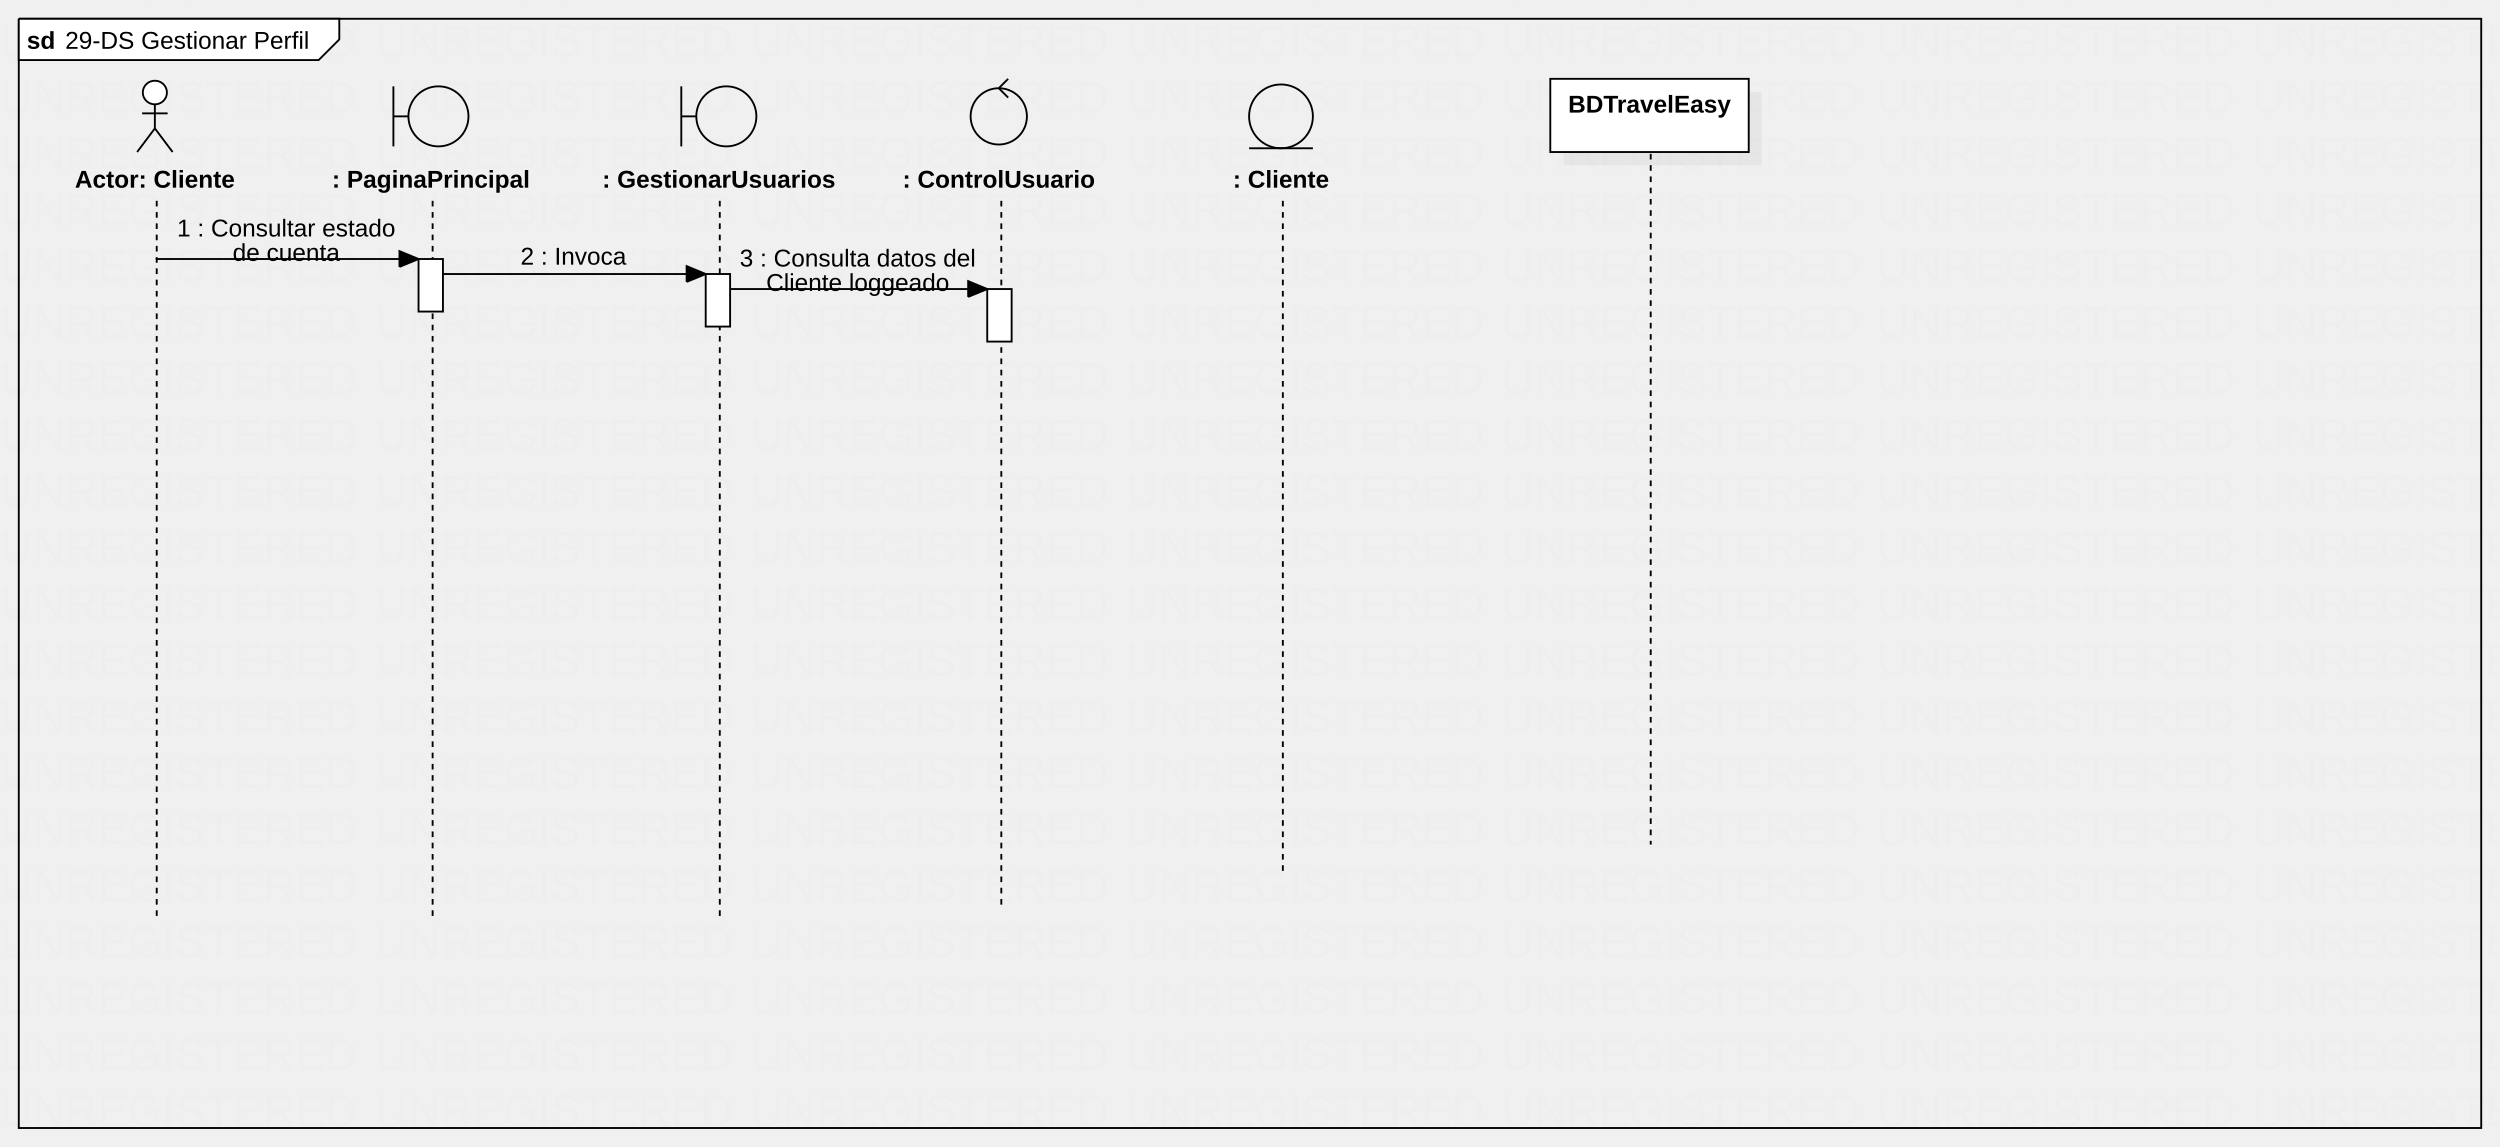
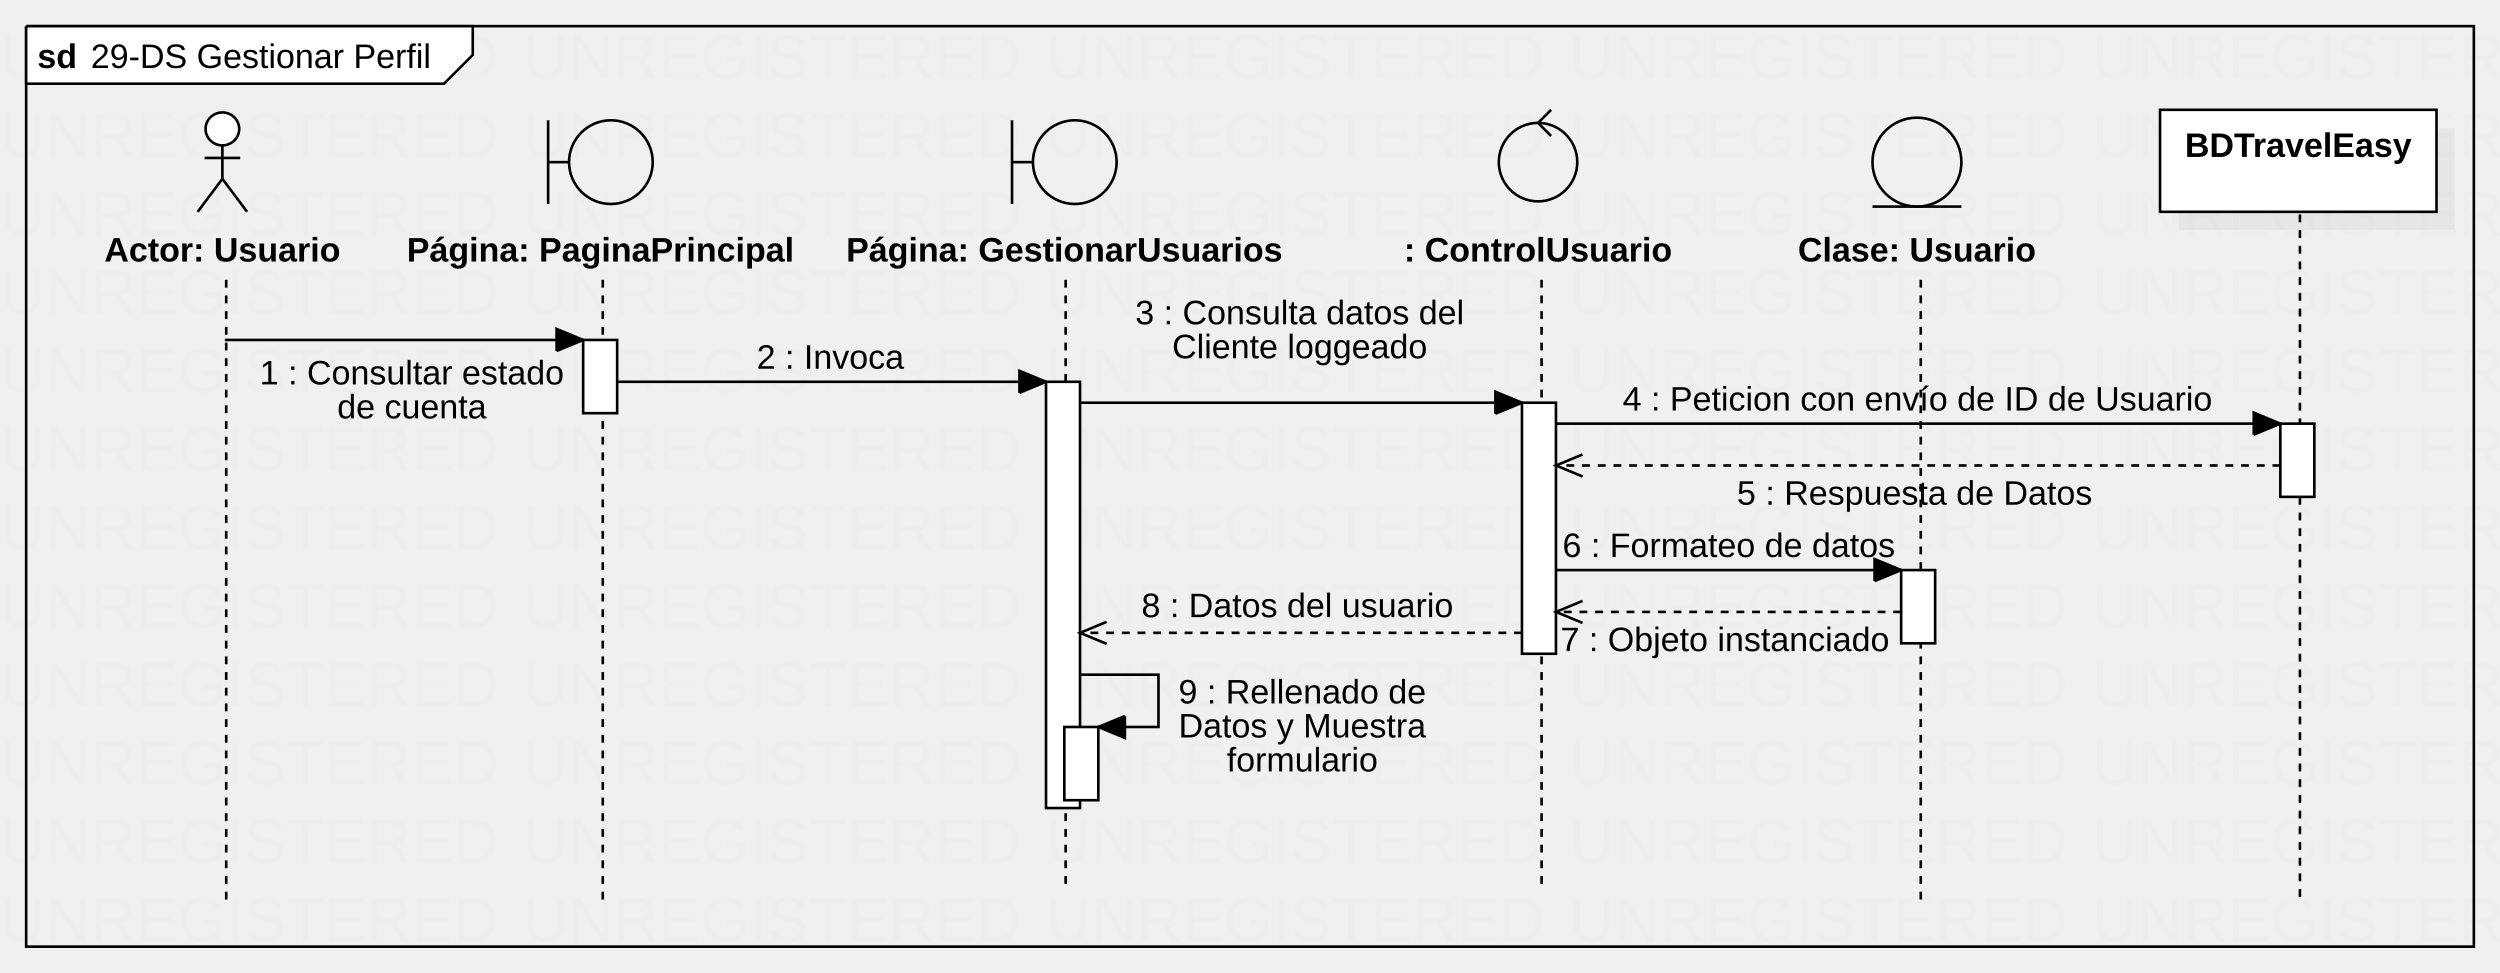
- <svg xmlns="http://www.w3.org/2000/svg" version="1.1" width="1332" height="611">
+ <svg xmlns="http://www.w3.org/2000/svg" version="1.1" width="956" height="372">
  <defs />
  <g>
    <text fill="#eeeeee" stroke="none" font-family="Arial" font-size="24px" font-style="normal" font-weight="normal" text-decoration="none" x="0" y="0">UNREGISTERED</text>
    <text fill="#eeeeee" stroke="none" font-family="Arial" font-size="24px" font-style="normal" font-weight="normal" text-decoration="none" x="0" y="30">UNREGISTERED</text>
    <text fill="#eeeeee" stroke="none" font-family="Arial" font-size="24px" font-style="normal" font-weight="normal" text-decoration="none" x="0" y="60">UNREGISTERED</text>
    <text fill="#eeeeee" stroke="none" font-family="Arial" font-size="24px" font-style="normal" font-weight="normal" text-decoration="none" x="0" y="90">UNREGISTERED</text>
    <text fill="#eeeeee" stroke="none" font-family="Arial" font-size="24px" font-style="normal" font-weight="normal" text-decoration="none" x="0" y="120">UNREGISTERED</text>
    <text fill="#eeeeee" stroke="none" font-family="Arial" font-size="24px" font-style="normal" font-weight="normal" text-decoration="none" x="0" y="150">UNREGISTERED</text>
    <text fill="#eeeeee" stroke="none" font-family="Arial" font-size="24px" font-style="normal" font-weight="normal" text-decoration="none" x="0" y="180">UNREGISTERED</text>
    <text fill="#eeeeee" stroke="none" font-family="Arial" font-size="24px" font-style="normal" font-weight="normal" text-decoration="none" x="0" y="210">UNREGISTERED</text>
    <text fill="#eeeeee" stroke="none" font-family="Arial" font-size="24px" font-style="normal" font-weight="normal" text-decoration="none" x="0" y="240">UNREGISTERED</text>
    <text fill="#eeeeee" stroke="none" font-family="Arial" font-size="24px" font-style="normal" font-weight="normal" text-decoration="none" x="0" y="270">UNREGISTERED</text>
    <text fill="#eeeeee" stroke="none" font-family="Arial" font-size="24px" font-style="normal" font-weight="normal" text-decoration="none" x="0" y="300">UNREGISTERED</text>
    <text fill="#eeeeee" stroke="none" font-family="Arial" font-size="24px" font-style="normal" font-weight="normal" text-decoration="none" x="0" y="330">UNREGISTERED</text>
    <text fill="#eeeeee" stroke="none" font-family="Arial" font-size="24px" font-style="normal" font-weight="normal" text-decoration="none" x="0" y="360">UNREGISTERED</text>
-     <text fill="#eeeeee" stroke="none" font-family="Arial" font-size="24px" font-style="normal" font-weight="normal" text-decoration="none" x="0" y="390">UNREGISTERED</text>
-     <text fill="#eeeeee" stroke="none" font-family="Arial" font-size="24px" font-style="normal" font-weight="normal" text-decoration="none" x="0" y="420">UNREGISTERED</text>
-     <text fill="#eeeeee" stroke="none" font-family="Arial" font-size="24px" font-style="normal" font-weight="normal" text-decoration="none" x="0" y="450">UNREGISTERED</text>
-     <text fill="#eeeeee" stroke="none" font-family="Arial" font-size="24px" font-style="normal" font-weight="normal" text-decoration="none" x="0" y="480">UNREGISTERED</text>
-     <text fill="#eeeeee" stroke="none" font-family="Arial" font-size="24px" font-style="normal" font-weight="normal" text-decoration="none" x="0" y="510">UNREGISTERED</text>
-     <text fill="#eeeeee" stroke="none" font-family="Arial" font-size="24px" font-style="normal" font-weight="normal" text-decoration="none" x="0" y="540">UNREGISTERED</text>
-     <text fill="#eeeeee" stroke="none" font-family="Arial" font-size="24px" font-style="normal" font-weight="normal" text-decoration="none" x="0" y="570">UNREGISTERED</text>
-     <text fill="#eeeeee" stroke="none" font-family="Arial" font-size="24px" font-style="normal" font-weight="normal" text-decoration="none" x="0" y="600">UNREGISTERED</text>
    <text fill="#eeeeee" stroke="none" font-family="Arial" font-size="24px" font-style="normal" font-weight="normal" text-decoration="none" x="200" y="0">UNREGISTERED</text>
    <text fill="#eeeeee" stroke="none" font-family="Arial" font-size="24px" font-style="normal" font-weight="normal" text-decoration="none" x="200" y="30">UNREGISTERED</text>
    <text fill="#eeeeee" stroke="none" font-family="Arial" font-size="24px" font-style="normal" font-weight="normal" text-decoration="none" x="200" y="60">UNREGISTERED</text>
    <text fill="#eeeeee" stroke="none" font-family="Arial" font-size="24px" font-style="normal" font-weight="normal" text-decoration="none" x="200" y="90">UNREGISTERED</text>
    <text fill="#eeeeee" stroke="none" font-family="Arial" font-size="24px" font-style="normal" font-weight="normal" text-decoration="none" x="200" y="120">UNREGISTERED</text>
    <text fill="#eeeeee" stroke="none" font-family="Arial" font-size="24px" font-style="normal" font-weight="normal" text-decoration="none" x="200" y="150">UNREGISTERED</text>
    <text fill="#eeeeee" stroke="none" font-family="Arial" font-size="24px" font-style="normal" font-weight="normal" text-decoration="none" x="200" y="180">UNREGISTERED</text>
    <text fill="#eeeeee" stroke="none" font-family="Arial" font-size="24px" font-style="normal" font-weight="normal" text-decoration="none" x="200" y="210">UNREGISTERED</text>
    <text fill="#eeeeee" stroke="none" font-family="Arial" font-size="24px" font-style="normal" font-weight="normal" text-decoration="none" x="200" y="240">UNREGISTERED</text>
    <text fill="#eeeeee" stroke="none" font-family="Arial" font-size="24px" font-style="normal" font-weight="normal" text-decoration="none" x="200" y="270">UNREGISTERED</text>
    <text fill="#eeeeee" stroke="none" font-family="Arial" font-size="24px" font-style="normal" font-weight="normal" text-decoration="none" x="200" y="300">UNREGISTERED</text>
    <text fill="#eeeeee" stroke="none" font-family="Arial" font-size="24px" font-style="normal" font-weight="normal" text-decoration="none" x="200" y="330">UNREGISTERED</text>
    <text fill="#eeeeee" stroke="none" font-family="Arial" font-size="24px" font-style="normal" font-weight="normal" text-decoration="none" x="200" y="360">UNREGISTERED</text>
-     <text fill="#eeeeee" stroke="none" font-family="Arial" font-size="24px" font-style="normal" font-weight="normal" text-decoration="none" x="200" y="390">UNREGISTERED</text>
-     <text fill="#eeeeee" stroke="none" font-family="Arial" font-size="24px" font-style="normal" font-weight="normal" text-decoration="none" x="200" y="420">UNREGISTERED</text>
-     <text fill="#eeeeee" stroke="none" font-family="Arial" font-size="24px" font-style="normal" font-weight="normal" text-decoration="none" x="200" y="450">UNREGISTERED</text>
-     <text fill="#eeeeee" stroke="none" font-family="Arial" font-size="24px" font-style="normal" font-weight="normal" text-decoration="none" x="200" y="480">UNREGISTERED</text>
-     <text fill="#eeeeee" stroke="none" font-family="Arial" font-size="24px" font-style="normal" font-weight="normal" text-decoration="none" x="200" y="510">UNREGISTERED</text>
-     <text fill="#eeeeee" stroke="none" font-family="Arial" font-size="24px" font-style="normal" font-weight="normal" text-decoration="none" x="200" y="540">UNREGISTERED</text>
-     <text fill="#eeeeee" stroke="none" font-family="Arial" font-size="24px" font-style="normal" font-weight="normal" text-decoration="none" x="200" y="570">UNREGISTERED</text>
-     <text fill="#eeeeee" stroke="none" font-family="Arial" font-size="24px" font-style="normal" font-weight="normal" text-decoration="none" x="200" y="600">UNREGISTERED</text>
    <text fill="#eeeeee" stroke="none" font-family="Arial" font-size="24px" font-style="normal" font-weight="normal" text-decoration="none" x="400" y="0">UNREGISTERED</text>
    <text fill="#eeeeee" stroke="none" font-family="Arial" font-size="24px" font-style="normal" font-weight="normal" text-decoration="none" x="400" y="30">UNREGISTERED</text>
    <text fill="#eeeeee" stroke="none" font-family="Arial" font-size="24px" font-style="normal" font-weight="normal" text-decoration="none" x="400" y="60">UNREGISTERED</text>
    <text fill="#eeeeee" stroke="none" font-family="Arial" font-size="24px" font-style="normal" font-weight="normal" text-decoration="none" x="400" y="90">UNREGISTERED</text>
    <text fill="#eeeeee" stroke="none" font-family="Arial" font-size="24px" font-style="normal" font-weight="normal" text-decoration="none" x="400" y="120">UNREGISTERED</text>
    <text fill="#eeeeee" stroke="none" font-family="Arial" font-size="24px" font-style="normal" font-weight="normal" text-decoration="none" x="400" y="150">UNREGISTERED</text>
    <text fill="#eeeeee" stroke="none" font-family="Arial" font-size="24px" font-style="normal" font-weight="normal" text-decoration="none" x="400" y="180">UNREGISTERED</text>
    <text fill="#eeeeee" stroke="none" font-family="Arial" font-size="24px" font-style="normal" font-weight="normal" text-decoration="none" x="400" y="210">UNREGISTERED</text>
    <text fill="#eeeeee" stroke="none" font-family="Arial" font-size="24px" font-style="normal" font-weight="normal" text-decoration="none" x="400" y="240">UNREGISTERED</text>
    <text fill="#eeeeee" stroke="none" font-family="Arial" font-size="24px" font-style="normal" font-weight="normal" text-decoration="none" x="400" y="270">UNREGISTERED</text>
    <text fill="#eeeeee" stroke="none" font-family="Arial" font-size="24px" font-style="normal" font-weight="normal" text-decoration="none" x="400" y="300">UNREGISTERED</text>
    <text fill="#eeeeee" stroke="none" font-family="Arial" font-size="24px" font-style="normal" font-weight="normal" text-decoration="none" x="400" y="330">UNREGISTERED</text>
    <text fill="#eeeeee" stroke="none" font-family="Arial" font-size="24px" font-style="normal" font-weight="normal" text-decoration="none" x="400" y="360">UNREGISTERED</text>
-     <text fill="#eeeeee" stroke="none" font-family="Arial" font-size="24px" font-style="normal" font-weight="normal" text-decoration="none" x="400" y="390">UNREGISTERED</text>
-     <text fill="#eeeeee" stroke="none" font-family="Arial" font-size="24px" font-style="normal" font-weight="normal" text-decoration="none" x="400" y="420">UNREGISTERED</text>
-     <text fill="#eeeeee" stroke="none" font-family="Arial" font-size="24px" font-style="normal" font-weight="normal" text-decoration="none" x="400" y="450">UNREGISTERED</text>
-     <text fill="#eeeeee" stroke="none" font-family="Arial" font-size="24px" font-style="normal" font-weight="normal" text-decoration="none" x="400" y="480">UNREGISTERED</text>
-     <text fill="#eeeeee" stroke="none" font-family="Arial" font-size="24px" font-style="normal" font-weight="normal" text-decoration="none" x="400" y="510">UNREGISTERED</text>
-     <text fill="#eeeeee" stroke="none" font-family="Arial" font-size="24px" font-style="normal" font-weight="normal" text-decoration="none" x="400" y="540">UNREGISTERED</text>
-     <text fill="#eeeeee" stroke="none" font-family="Arial" font-size="24px" font-style="normal" font-weight="normal" text-decoration="none" x="400" y="570">UNREGISTERED</text>
-     <text fill="#eeeeee" stroke="none" font-family="Arial" font-size="24px" font-style="normal" font-weight="normal" text-decoration="none" x="400" y="600">UNREGISTERED</text>
    <text fill="#eeeeee" stroke="none" font-family="Arial" font-size="24px" font-style="normal" font-weight="normal" text-decoration="none" x="600" y="0">UNREGISTERED</text>
    <text fill="#eeeeee" stroke="none" font-family="Arial" font-size="24px" font-style="normal" font-weight="normal" text-decoration="none" x="600" y="30">UNREGISTERED</text>
    <text fill="#eeeeee" stroke="none" font-family="Arial" font-size="24px" font-style="normal" font-weight="normal" text-decoration="none" x="600" y="60">UNREGISTERED</text>
    <text fill="#eeeeee" stroke="none" font-family="Arial" font-size="24px" font-style="normal" font-weight="normal" text-decoration="none" x="600" y="90">UNREGISTERED</text>
    <text fill="#eeeeee" stroke="none" font-family="Arial" font-size="24px" font-style="normal" font-weight="normal" text-decoration="none" x="600" y="120">UNREGISTERED</text>
    <text fill="#eeeeee" stroke="none" font-family="Arial" font-size="24px" font-style="normal" font-weight="normal" text-decoration="none" x="600" y="150">UNREGISTERED</text>
    <text fill="#eeeeee" stroke="none" font-family="Arial" font-size="24px" font-style="normal" font-weight="normal" text-decoration="none" x="600" y="180">UNREGISTERED</text>
    <text fill="#eeeeee" stroke="none" font-family="Arial" font-size="24px" font-style="normal" font-weight="normal" text-decoration="none" x="600" y="210">UNREGISTERED</text>
    <text fill="#eeeeee" stroke="none" font-family="Arial" font-size="24px" font-style="normal" font-weight="normal" text-decoration="none" x="600" y="240">UNREGISTERED</text>
    <text fill="#eeeeee" stroke="none" font-family="Arial" font-size="24px" font-style="normal" font-weight="normal" text-decoration="none" x="600" y="270">UNREGISTERED</text>
    <text fill="#eeeeee" stroke="none" font-family="Arial" font-size="24px" font-style="normal" font-weight="normal" text-decoration="none" x="600" y="300">UNREGISTERED</text>
    <text fill="#eeeeee" stroke="none" font-family="Arial" font-size="24px" font-style="normal" font-weight="normal" text-decoration="none" x="600" y="330">UNREGISTERED</text>
    <text fill="#eeeeee" stroke="none" font-family="Arial" font-size="24px" font-style="normal" font-weight="normal" text-decoration="none" x="600" y="360">UNREGISTERED</text>
-     <text fill="#eeeeee" stroke="none" font-family="Arial" font-size="24px" font-style="normal" font-weight="normal" text-decoration="none" x="600" y="390">UNREGISTERED</text>
-     <text fill="#eeeeee" stroke="none" font-family="Arial" font-size="24px" font-style="normal" font-weight="normal" text-decoration="none" x="600" y="420">UNREGISTERED</text>
-     <text fill="#eeeeee" stroke="none" font-family="Arial" font-size="24px" font-style="normal" font-weight="normal" text-decoration="none" x="600" y="450">UNREGISTERED</text>
-     <text fill="#eeeeee" stroke="none" font-family="Arial" font-size="24px" font-style="normal" font-weight="normal" text-decoration="none" x="600" y="480">UNREGISTERED</text>
-     <text fill="#eeeeee" stroke="none" font-family="Arial" font-size="24px" font-style="normal" font-weight="normal" text-decoration="none" x="600" y="510">UNREGISTERED</text>
-     <text fill="#eeeeee" stroke="none" font-family="Arial" font-size="24px" font-style="normal" font-weight="normal" text-decoration="none" x="600" y="540">UNREGISTERED</text>
-     <text fill="#eeeeee" stroke="none" font-family="Arial" font-size="24px" font-style="normal" font-weight="normal" text-decoration="none" x="600" y="570">UNREGISTERED</text>
-     <text fill="#eeeeee" stroke="none" font-family="Arial" font-size="24px" font-style="normal" font-weight="normal" text-decoration="none" x="600" y="600">UNREGISTERED</text>
    <text fill="#eeeeee" stroke="none" font-family="Arial" font-size="24px" font-style="normal" font-weight="normal" text-decoration="none" x="800" y="0">UNREGISTERED</text>
    <text fill="#eeeeee" stroke="none" font-family="Arial" font-size="24px" font-style="normal" font-weight="normal" text-decoration="none" x="800" y="30">UNREGISTERED</text>
    <text fill="#eeeeee" stroke="none" font-family="Arial" font-size="24px" font-style="normal" font-weight="normal" text-decoration="none" x="800" y="60">UNREGISTERED</text>
    <text fill="#eeeeee" stroke="none" font-family="Arial" font-size="24px" font-style="normal" font-weight="normal" text-decoration="none" x="800" y="90">UNREGISTERED</text>
    <text fill="#eeeeee" stroke="none" font-family="Arial" font-size="24px" font-style="normal" font-weight="normal" text-decoration="none" x="800" y="120">UNREGISTERED</text>
    <text fill="#eeeeee" stroke="none" font-family="Arial" font-size="24px" font-style="normal" font-weight="normal" text-decoration="none" x="800" y="150">UNREGISTERED</text>
    <text fill="#eeeeee" stroke="none" font-family="Arial" font-size="24px" font-style="normal" font-weight="normal" text-decoration="none" x="800" y="180">UNREGISTERED</text>
    <text fill="#eeeeee" stroke="none" font-family="Arial" font-size="24px" font-style="normal" font-weight="normal" text-decoration="none" x="800" y="210">UNREGISTERED</text>
    <text fill="#eeeeee" stroke="none" font-family="Arial" font-size="24px" font-style="normal" font-weight="normal" text-decoration="none" x="800" y="240">UNREGISTERED</text>
    <text fill="#eeeeee" stroke="none" font-family="Arial" font-size="24px" font-style="normal" font-weight="normal" text-decoration="none" x="800" y="270">UNREGISTERED</text>
    <text fill="#eeeeee" stroke="none" font-family="Arial" font-size="24px" font-style="normal" font-weight="normal" text-decoration="none" x="800" y="300">UNREGISTERED</text>
    <text fill="#eeeeee" stroke="none" font-family="Arial" font-size="24px" font-style="normal" font-weight="normal" text-decoration="none" x="800" y="330">UNREGISTERED</text>
    <text fill="#eeeeee" stroke="none" font-family="Arial" font-size="24px" font-style="normal" font-weight="normal" text-decoration="none" x="800" y="360">UNREGISTERED</text>
-     <text fill="#eeeeee" stroke="none" font-family="Arial" font-size="24px" font-style="normal" font-weight="normal" text-decoration="none" x="800" y="390">UNREGISTERED</text>
-     <text fill="#eeeeee" stroke="none" font-family="Arial" font-size="24px" font-style="normal" font-weight="normal" text-decoration="none" x="800" y="420">UNREGISTERED</text>
-     <text fill="#eeeeee" stroke="none" font-family="Arial" font-size="24px" font-style="normal" font-weight="normal" text-decoration="none" x="800" y="450">UNREGISTERED</text>
-     <text fill="#eeeeee" stroke="none" font-family="Arial" font-size="24px" font-style="normal" font-weight="normal" text-decoration="none" x="800" y="480">UNREGISTERED</text>
-     <text fill="#eeeeee" stroke="none" font-family="Arial" font-size="24px" font-style="normal" font-weight="normal" text-decoration="none" x="800" y="510">UNREGISTERED</text>
-     <text fill="#eeeeee" stroke="none" font-family="Arial" font-size="24px" font-style="normal" font-weight="normal" text-decoration="none" x="800" y="540">UNREGISTERED</text>
-     <text fill="#eeeeee" stroke="none" font-family="Arial" font-size="24px" font-style="normal" font-weight="normal" text-decoration="none" x="800" y="570">UNREGISTERED</text>
-     <text fill="#eeeeee" stroke="none" font-family="Arial" font-size="24px" font-style="normal" font-weight="normal" text-decoration="none" x="800" y="600">UNREGISTERED</text>
-     <text fill="#eeeeee" stroke="none" font-family="Arial" font-size="24px" font-style="normal" font-weight="normal" text-decoration="none" x="1000" y="0">UNREGISTERED</text>
-     <text fill="#eeeeee" stroke="none" font-family="Arial" font-size="24px" font-style="normal" font-weight="normal" text-decoration="none" x="1000" y="30">UNREGISTERED</text>
-     <text fill="#eeeeee" stroke="none" font-family="Arial" font-size="24px" font-style="normal" font-weight="normal" text-decoration="none" x="1000" y="60">UNREGISTERED</text>
-     <text fill="#eeeeee" stroke="none" font-family="Arial" font-size="24px" font-style="normal" font-weight="normal" text-decoration="none" x="1000" y="90">UNREGISTERED</text>
-     <text fill="#eeeeee" stroke="none" font-family="Arial" font-size="24px" font-style="normal" font-weight="normal" text-decoration="none" x="1000" y="120">UNREGISTERED</text>
-     <text fill="#eeeeee" stroke="none" font-family="Arial" font-size="24px" font-style="normal" font-weight="normal" text-decoration="none" x="1000" y="150">UNREGISTERED</text>
-     <text fill="#eeeeee" stroke="none" font-family="Arial" font-size="24px" font-style="normal" font-weight="normal" text-decoration="none" x="1000" y="180">UNREGISTERED</text>
-     <text fill="#eeeeee" stroke="none" font-family="Arial" font-size="24px" font-style="normal" font-weight="normal" text-decoration="none" x="1000" y="210">UNREGISTERED</text>
-     <text fill="#eeeeee" stroke="none" font-family="Arial" font-size="24px" font-style="normal" font-weight="normal" text-decoration="none" x="1000" y="240">UNREGISTERED</text>
-     <text fill="#eeeeee" stroke="none" font-family="Arial" font-size="24px" font-style="normal" font-weight="normal" text-decoration="none" x="1000" y="270">UNREGISTERED</text>
-     <text fill="#eeeeee" stroke="none" font-family="Arial" font-size="24px" font-style="normal" font-weight="normal" text-decoration="none" x="1000" y="300">UNREGISTERED</text>
-     <text fill="#eeeeee" stroke="none" font-family="Arial" font-size="24px" font-style="normal" font-weight="normal" text-decoration="none" x="1000" y="330">UNREGISTERED</text>
-     <text fill="#eeeeee" stroke="none" font-family="Arial" font-size="24px" font-style="normal" font-weight="normal" text-decoration="none" x="1000" y="360">UNREGISTERED</text>
-     <text fill="#eeeeee" stroke="none" font-family="Arial" font-size="24px" font-style="normal" font-weight="normal" text-decoration="none" x="1000" y="390">UNREGISTERED</text>
-     <text fill="#eeeeee" stroke="none" font-family="Arial" font-size="24px" font-style="normal" font-weight="normal" text-decoration="none" x="1000" y="420">UNREGISTERED</text>
-     <text fill="#eeeeee" stroke="none" font-family="Arial" font-size="24px" font-style="normal" font-weight="normal" text-decoration="none" x="1000" y="450">UNREGISTERED</text>
-     <text fill="#eeeeee" stroke="none" font-family="Arial" font-size="24px" font-style="normal" font-weight="normal" text-decoration="none" x="1000" y="480">UNREGISTERED</text>
-     <text fill="#eeeeee" stroke="none" font-family="Arial" font-size="24px" font-style="normal" font-weight="normal" text-decoration="none" x="1000" y="510">UNREGISTERED</text>
-     <text fill="#eeeeee" stroke="none" font-family="Arial" font-size="24px" font-style="normal" font-weight="normal" text-decoration="none" x="1000" y="540">UNREGISTERED</text>
-     <text fill="#eeeeee" stroke="none" font-family="Arial" font-size="24px" font-style="normal" font-weight="normal" text-decoration="none" x="1000" y="570">UNREGISTERED</text>
-     <text fill="#eeeeee" stroke="none" font-family="Arial" font-size="24px" font-style="normal" font-weight="normal" text-decoration="none" x="1000" y="600">UNREGISTERED</text>
-     <text fill="#eeeeee" stroke="none" font-family="Arial" font-size="24px" font-style="normal" font-weight="normal" text-decoration="none" x="1200" y="0">UNREGISTERED</text>
-     <text fill="#eeeeee" stroke="none" font-family="Arial" font-size="24px" font-style="normal" font-weight="normal" text-decoration="none" x="1200" y="30">UNREGISTERED</text>
-     <text fill="#eeeeee" stroke="none" font-family="Arial" font-size="24px" font-style="normal" font-weight="normal" text-decoration="none" x="1200" y="60">UNREGISTERED</text>
-     <text fill="#eeeeee" stroke="none" font-family="Arial" font-size="24px" font-style="normal" font-weight="normal" text-decoration="none" x="1200" y="90">UNREGISTERED</text>
-     <text fill="#eeeeee" stroke="none" font-family="Arial" font-size="24px" font-style="normal" font-weight="normal" text-decoration="none" x="1200" y="120">UNREGISTERED</text>
-     <text fill="#eeeeee" stroke="none" font-family="Arial" font-size="24px" font-style="normal" font-weight="normal" text-decoration="none" x="1200" y="150">UNREGISTERED</text>
-     <text fill="#eeeeee" stroke="none" font-family="Arial" font-size="24px" font-style="normal" font-weight="normal" text-decoration="none" x="1200" y="180">UNREGISTERED</text>
-     <text fill="#eeeeee" stroke="none" font-family="Arial" font-size="24px" font-style="normal" font-weight="normal" text-decoration="none" x="1200" y="210">UNREGISTERED</text>
-     <text fill="#eeeeee" stroke="none" font-family="Arial" font-size="24px" font-style="normal" font-weight="normal" text-decoration="none" x="1200" y="240">UNREGISTERED</text>
-     <text fill="#eeeeee" stroke="none" font-family="Arial" font-size="24px" font-style="normal" font-weight="normal" text-decoration="none" x="1200" y="270">UNREGISTERED</text>
-     <text fill="#eeeeee" stroke="none" font-family="Arial" font-size="24px" font-style="normal" font-weight="normal" text-decoration="none" x="1200" y="300">UNREGISTERED</text>
-     <text fill="#eeeeee" stroke="none" font-family="Arial" font-size="24px" font-style="normal" font-weight="normal" text-decoration="none" x="1200" y="330">UNREGISTERED</text>
-     <text fill="#eeeeee" stroke="none" font-family="Arial" font-size="24px" font-style="normal" font-weight="normal" text-decoration="none" x="1200" y="360">UNREGISTERED</text>
-     <text fill="#eeeeee" stroke="none" font-family="Arial" font-size="24px" font-style="normal" font-weight="normal" text-decoration="none" x="1200" y="390">UNREGISTERED</text>
-     <text fill="#eeeeee" stroke="none" font-family="Arial" font-size="24px" font-style="normal" font-weight="normal" text-decoration="none" x="1200" y="420">UNREGISTERED</text>
-     <text fill="#eeeeee" stroke="none" font-family="Arial" font-size="24px" font-style="normal" font-weight="normal" text-decoration="none" x="1200" y="450">UNREGISTERED</text>
-     <text fill="#eeeeee" stroke="none" font-family="Arial" font-size="24px" font-style="normal" font-weight="normal" text-decoration="none" x="1200" y="480">UNREGISTERED</text>
-     <text fill="#eeeeee" stroke="none" font-family="Arial" font-size="24px" font-style="normal" font-weight="normal" text-decoration="none" x="1200" y="510">UNREGISTERED</text>
-     <text fill="#eeeeee" stroke="none" font-family="Arial" font-size="24px" font-style="normal" font-weight="normal" text-decoration="none" x="1200" y="540">UNREGISTERED</text>
-     <text fill="#eeeeee" stroke="none" font-family="Arial" font-size="24px" font-style="normal" font-weight="normal" text-decoration="none" x="1200" y="570">UNREGISTERED</text>
-     <text fill="#eeeeee" stroke="none" font-family="Arial" font-size="24px" font-style="normal" font-weight="normal" text-decoration="none" x="1200" y="600">UNREGISTERED</text>
-     <g transform="translate(2,2) scale(1,1)">
-       <path fill="none" stroke="#000000" d="M 8 8 L 1320 8 L 1320 599 L 8 599 L 8 8" stroke-miterlimit="10" />
+     <g transform="translate(2,2) scale(1,1)">
+       <path fill="none" stroke="#000000" d="M 8 8 L 944 8 L 944 360 L 8 360 L 8 8" stroke-miterlimit="10" />
    </g>
    <g transform="translate(2,2) scale(1,1)">
      <path fill="#ffffff" stroke="none" d="M 8 8 L 8 30 L 167.781 30 L 178.781 19 L 178.781 8 L 8 8" />
    </g>
    <g transform="translate(2,2) scale(1,1)">
      <path fill="none" stroke="#000000" d="M 8 8 L 8 30 L 167.781 30 L 178.781 19 L 178.781 8 L 8 8 L 8 8" stroke-miterlimit="10" />
    </g>
    <g transform="translate(2,2) scale(1,1)">
      <g>
        <path fill="none" stroke="none" />
        <text fill="#000000" stroke="none" font-family="Arial" font-size="13px" font-style="normal" font-weight="normal" text-decoration="none" x="32.73" y="24">29-DS Gestionar Perfil</text>
      </g>
    </g>
    <g transform="translate(2,2) scale(1,1)">
      <g>
        <path fill="none" stroke="none" />
        <text fill="#000000" stroke="none" font-family="Arial" font-size="13px" font-style="normal" font-weight="bold" text-decoration="none" x="12.28" y="24">sd</text>
      </g>
    </g>
    <g transform="translate(2,2) scale(1,1)">
-       <path fill="#ffffff" stroke="none" d="M 74.08 47.3 C 74.08 43.821 76.959 41 80.51 41 C 84.06 41 86.939 43.821 86.939 47.3 C 86.939 50.779 84.06 53.6 80.51 53.6 C 76.959 53.6 74.08 50.779 74.08 47.3 Z" />
-     </g>
-     <g transform="translate(2,2) scale(1,1)">
-       <path fill="none" stroke="#000000" d="M 74.08 47.3 C 74.08 43.821 76.959 41 80.51 41 C 84.06 41 86.939 43.821 86.939 47.3 C 86.939 50.779 84.06 53.6 80.51 53.6 C 76.959 53.6 74.08 50.779 74.08 47.3 Z" stroke-miterlimit="10" />
-     </g>
-     <g transform="translate(2,2) scale(1,1)">
-       <path fill="none" stroke="#000000" d="M 80.51 53.6 L 80.51 66.4" stroke-miterlimit="10" />
-     </g>
-     <g transform="translate(2,2) scale(1,1)">
-       <path fill="none" stroke="#000000" d="M 73.702 58.4 L 87.317 58.4" stroke-miterlimit="10" />
-     </g>
-     <g transform="translate(2,2) scale(1,1)">
-       <path fill="none" stroke="#000000" d="M 80.51 66.4 L 71.055 79" stroke-miterlimit="10" />
-     </g>
-     <g transform="translate(2,2) scale(1,1)">
-       <path fill="none" stroke="#000000" d="M 80.51 66.4 L 89.964 79" stroke-miterlimit="10" />
-     </g>
-     <g transform="translate(2,2) scale(1,1)">
-       <g>
-         <path fill="none" stroke="none" />
-         <text fill="#000000" stroke="none" font-family="Arial" font-size="13px" font-style="normal" font-weight="bold" text-decoration="none" x="37.895" y="98">Actor: Cliente</text>
-       </g>
-     </g>
-     <g transform="translate(2,2) scale(1,1)">
-       <path fill="none" stroke="#000000" d="M 81.5 105 L 81.5 488" stroke-miterlimit="10" stroke-dasharray="3" />
-     </g>
-     <g transform="translate(2,2) scale(1,1)">
-       <path fill="none" stroke="#000000" d="M 515.145 60 C 515.145 51.716 521.86 45 530.145 45 C 538.429 45 545.145 51.716 545.145 60 C 545.145 68.284 538.429 75 530.145 75 C 521.86 75 515.145 68.284 515.145 60 Z" stroke-miterlimit="10" />
-     </g>
-     <g transform="translate(2,2) scale(1,1)">
-       <path fill="none" stroke="#000000" d="M 530.145 45 L 535.145 40" stroke-miterlimit="10" />
-     </g>
-     <g transform="translate(2,2) scale(1,1)">
-       <path fill="none" stroke="#000000" d="M 530.145 45 L 535.145 50" stroke-miterlimit="10" />
-     </g>
-     <g transform="translate(2,2) scale(1,1)">
-       <g>
-         <path fill="none" stroke="none" />
-         <text fill="#000000" stroke="none" font-family="Arial" font-size="13px" font-style="normal" font-weight="bold" text-decoration="none" x="478.868" y="98">: ControlUsuario</text>
-       </g>
-     </g>
-     <g transform="translate(2,2) scale(1,1)">
-       <path fill="none" stroke="#000000" d="M 531.5 105 L 531.5 480" stroke-miterlimit="10" stroke-dasharray="3" />
-     </g>
-     <g transform="translate(2,2) scale(1,1)">
      <path fill="none" stroke="#000000" d="M 215.604 60 C 215.604 51.163 222.768 44 231.604 44 C 240.441 44 247.604 51.163 247.604 60 C 247.604 68.837 240.441 76 231.604 76 C 222.768 76 215.604 68.837 215.604 60 Z" stroke-miterlimit="10" />
    </g>
    <g transform="translate(2,2) scale(1,1)">
      <path fill="none" stroke="#000000" d="M 207.604 44 L 207.604 76" stroke-miterlimit="10" />
    </g>
    <g transform="translate(2,2) scale(1,1)">
      <path fill="none" stroke="#000000" d="M 207.604 60 L 215.604 60" stroke-miterlimit="10" />
    </g>
    <g transform="translate(2,2) scale(1,1)">
      <g>
        <path fill="none" stroke="none" />
-         <text fill="#000000" stroke="none" font-family="Arial" font-size="13px" font-style="normal" font-weight="bold" text-decoration="none" x="174.868" y="98">: PaginaPrincipal</text>
-       </g>
-     </g>
-     <g transform="translate(2,2) scale(1,1)">
-       <path fill="none" stroke="#000000" d="M 228.5 105 L 228.5 488" stroke-miterlimit="10" stroke-dasharray="3" />
-     </g>
-     <g transform="translate(2,2) scale(1,1)">
-       <path fill="none" stroke="#000000" d="M 368.996 60 C 368.996 51.163 376.159 44 384.996 44 C 393.832 44 400.996 51.163 400.996 60 C 400.996 68.837 393.832 76 384.996 76 C 376.159 76 368.996 68.837 368.996 60 Z" stroke-miterlimit="10" />
-     </g>
-     <g transform="translate(2,2) scale(1,1)">
-       <path fill="none" stroke="#000000" d="M 360.996 44 L 360.996 76" stroke-miterlimit="10" />
-     </g>
-     <g transform="translate(2,2) scale(1,1)">
-       <path fill="none" stroke="#000000" d="M 360.996 60 L 368.996 60" stroke-miterlimit="10" />
-     </g>
-     <g transform="translate(2,2) scale(1,1)">
-       <g>
-         <path fill="none" stroke="none" />
-         <text fill="#000000" stroke="none" font-family="Arial" font-size="13px" font-style="normal" font-weight="bold" text-decoration="none" x="318.868" y="98">: GestionarUsuarios</text>
-       </g>
-     </g>
-     <g transform="translate(2,2) scale(1,1)">
-       <path fill="none" stroke="#000000" d="M 381.5 105 L 381.5 488" stroke-miterlimit="10" stroke-dasharray="3" />
-     </g>
-     <g transform="translate(2,2) scale(1,1)">
-       <path fill="none" stroke="#000000" d="M 663.51 60 C 663.51 50.611 671.121 43 680.51 43 C 689.898 43 697.51 50.611 697.51 60 C 697.51 69.389 689.898 77 680.51 77 C 671.121 77 663.51 69.389 663.51 60 Z" stroke-miterlimit="10" />
-     </g>
-     <g transform="translate(2,2) scale(1,1)">
-       <path fill="none" stroke="#000000" d="M 663.51 77 L 697.51 77" stroke-miterlimit="10" />
-     </g>
-     <g transform="translate(2,2) scale(1,1)">
-       <g>
-         <path fill="none" stroke="none" />
-         <text fill="#000000" stroke="none" font-family="Arial" font-size="13px" font-style="normal" font-weight="bold" text-decoration="none" x="654.868" y="98">: Cliente</text>
-       </g>
-     </g>
-     <g transform="translate(2,2) scale(1,1)">
-       <path fill="none" stroke="#000000" d="M 681.5 105 L 681.5 464" stroke-miterlimit="10" stroke-dasharray="3" />
+         <text fill="#000000" stroke="none" font-family="Arial" font-size="13px" font-style="normal" font-weight="bold" text-decoration="none" x="153.556" y="98">Página: PaginaPrincipal</text>
+       </g>
+     </g>
+     <g transform="translate(2,2) scale(1,1)">
+       <path fill="none" stroke="#000000" d="M 228.5 105 L 228.5 344" stroke-miterlimit="10" stroke-dasharray="3" />
+     </g>
+     <g transform="translate(2,2) scale(1,1)">
+       <path fill="none" stroke="#000000" d="M 392.996 60 C 392.996 51.163 400.159 44 408.996 44 C 417.832 44 424.996 51.163 424.996 60 C 424.996 68.837 417.832 76 408.996 76 C 400.159 76 392.996 68.837 392.996 60 Z" stroke-miterlimit="10" />
+     </g>
+     <g transform="translate(2,2) scale(1,1)">
+       <path fill="none" stroke="#000000" d="M 384.996 44 L 384.996 76" stroke-miterlimit="10" />
+     </g>
+     <g transform="translate(2,2) scale(1,1)">
+       <path fill="none" stroke="#000000" d="M 384.996 60 L 392.996 60" stroke-miterlimit="10" />
+     </g>
+     <g transform="translate(2,2) scale(1,1)">
+       <g>
+         <path fill="none" stroke="none" />
+         <text fill="#000000" stroke="none" font-family="Arial" font-size="13px" font-style="normal" font-weight="bold" text-decoration="none" x="321.556" y="98">Página: GestionarUsuarios</text>
+       </g>
+     </g>
+     <g transform="translate(2,2) scale(1,1)">
+       <path fill="none" stroke="#000000" d="M 405.5 105 L 405.5 336" stroke-miterlimit="10" stroke-dasharray="3" />
+     </g>
+     <g transform="translate(2,2) scale(1,1)">
+       <path fill="none" stroke="#000000" d="M 571.145 60 C 571.145 51.716 577.86 45 586.145 45 C 594.429 45 601.145 51.716 601.145 60 C 601.145 68.284 594.429 75 586.145 75 C 577.86 75 571.145 68.284 571.145 60 Z" stroke-miterlimit="10" />
+     </g>
+     <g transform="translate(2,2) scale(1,1)">
+       <path fill="none" stroke="#000000" d="M 586.145 45 L 591.145 40" stroke-miterlimit="10" />
+     </g>
+     <g transform="translate(2,2) scale(1,1)">
+       <path fill="none" stroke="#000000" d="M 586.145 45 L 591.145 50" stroke-miterlimit="10" />
+     </g>
+     <g transform="translate(2,2) scale(1,1)">
+       <g>
+         <path fill="none" stroke="none" />
+         <text fill="#000000" stroke="none" font-family="Arial" font-size="13px" font-style="normal" font-weight="bold" text-decoration="none" x="534.868" y="98">: ControlUsuario</text>
+       </g>
+     </g>
+     <g transform="translate(2,2) scale(1,1)">
+       <path fill="none" stroke="#000000" d="M 587.5 105 L 587.5 336" stroke-miterlimit="10" stroke-dasharray="3" />
    </g>
    <g transform="translate(2,2) scale(1,1)">
      <rect fill="#C0C0C0" stroke="none" x="831" y="47" width="105.722" height="39" opacity="0.2" />
    </g>
    <g transform="translate(2,2) scale(1,1)">
      <rect fill="#ffffff" stroke="none" x="824" y="40" width="105.722" height="39" />
    </g>
    <g transform="translate(2,2) scale(1,1)">
      <path fill="none" stroke="#000000" d="M 824 40 L 929.722 40 L 929.722 79 L 824 79 L 824 40 Z Z" stroke-miterlimit="10" />
    </g>
    <g transform="translate(2,2) scale(1,1)">
      <g>
        <path fill="none" stroke="none" />
        <text fill="#000000" stroke="none" font-family="Arial" font-size="13px" font-style="normal" font-weight="bold" text-decoration="none" x="833.5" y="58">BDTravelEasy</text>
      </g>
    </g>
    <g transform="translate(2,2) scale(1,1)">
-       <path fill="none" stroke="#000000" d="M 877.5 80 L 877.5 448" stroke-miterlimit="10" stroke-dasharray="3" />
-     </g>
-     <g transform="translate(2,2) scale(1,1)">
-       <path fill="none" stroke="#000000" d="M 81 136 L 221 136" stroke-miterlimit="10" />
-     </g>
-     <g transform="translate(2,2) scale(1,1)">
-       <path fill="#000000" stroke="none" d="M 210.837 140.21 L 221 136 L 210.837 131.79" />
-     </g>
-     <g transform="translate(2,2) scale(1,1)">
-       <path fill="none" stroke="#000000" d="M 210.837 140.21 L 221 136 L 210.837 131.79 L 210.837 140.21" stroke-miterlimit="10" />
-     </g>
-     <g transform="translate(2,2) scale(1,1)">
-       <g>
-         <path fill="none" stroke="none" />
-         <text fill="#000000" stroke="none" font-family="Arial" font-size="13px" font-style="normal" font-weight="normal" text-decoration="none" x="92.327" y="124">1 : Consultar estado</text>
-         <text fill="#000000" stroke="none" font-family="Arial" font-size="13px" font-style="normal" font-weight="normal" text-decoration="none" x="121.948" y="137">de cuenta</text>
-       </g>
-     </g>
-     <g transform="translate(2,2) scale(1,1)">
-       <rect fill="#ffffff" stroke="none" x="221" y="136" width="13" height="28" />
-     </g>
-     <g transform="translate(2,2) scale(1,1)">
-       <path fill="none" stroke="#000000" d="M 221 136 L 234 136 L 234 164 L 221 164 L 221 136 Z Z" stroke-miterlimit="10" />
-     </g>
-     <g transform="translate(2,2) scale(1,1)">
-       <path fill="none" stroke="#000000" d="M 234 144 L 374 144" stroke-miterlimit="10" />
-     </g>
-     <g transform="translate(2,2) scale(1,1)">
-       <path fill="#000000" stroke="none" d="M 363.837 148.21 L 374 144 L 363.837 139.79" />
-     </g>
-     <g transform="translate(2,2) scale(1,1)">
-       <path fill="none" stroke="#000000" d="M 363.837 148.21 L 374 144 L 363.837 139.79 L 363.837 148.21" stroke-miterlimit="10" />
-     </g>
-     <g transform="translate(2,2) scale(1,1)">
-       <g>
-         <path fill="none" stroke="none" />
-         <text fill="#000000" stroke="none" font-family="Arial" font-size="13px" font-style="normal" font-weight="normal" text-decoration="none" x="275.339" y="139">2 : Invoca</text>
-       </g>
-     </g>
-     <g transform="translate(2,2) scale(1,1)">
-       <rect fill="#ffffff" stroke="none" x="374" y="144" width="13" height="28" />
-     </g>
-     <g transform="translate(2,2) scale(1,1)">
-       <path fill="none" stroke="#000000" d="M 374 144 L 387 144 L 387 172 L 374 172 L 374 144 Z Z" stroke-miterlimit="10" />
-     </g>
-     <g transform="translate(2,2) scale(1,1)">
-       <path fill="none" stroke="#000000" d="M 387 152 L 524 152" stroke-miterlimit="10" />
-     </g>
-     <g transform="translate(2,2) scale(1,1)">
-       <path fill="#000000" stroke="none" d="M 513.837 156.21 L 524 152 L 513.837 147.79" />
-     </g>
-     <g transform="translate(2,2) scale(1,1)">
-       <path fill="none" stroke="#000000" d="M 513.837 156.21 L 524 152 L 513.837 147.79 L 513.837 156.21" stroke-miterlimit="10" />
-     </g>
-     <g transform="translate(2,2) scale(1,1)">
-       <g>
-         <path fill="none" stroke="none" />
-         <text fill="#000000" stroke="none" font-family="Arial" font-size="13px" font-style="normal" font-weight="normal" text-decoration="none" x="392.126" y="140">3 : Consulta datos del</text>
-         <text fill="#000000" stroke="none" font-family="Arial" font-size="13px" font-style="normal" font-weight="normal" text-decoration="none" x="406.212" y="153">Cliente loggeado</text>
-       </g>
-     </g>
-     <g transform="translate(2,2) scale(1,1)">
-       <rect fill="#ffffff" stroke="none" x="524" y="152" width="13" height="28" />
-     </g>
-     <g transform="translate(2,2) scale(1,1)">
-       <path fill="none" stroke="#000000" d="M 524 152 L 537 152 L 537 180 L 524 180 L 524 152 Z Z" stroke-miterlimit="10" />
+       <path fill="none" stroke="#000000" d="M 877.5 80 L 877.5 344" stroke-miterlimit="10" stroke-dasharray="3" />
+     </g>
+     <g transform="translate(2,2) scale(1,1)">
+       <path fill="#ffffff" stroke="none" d="M 76.61 47.3 C 76.61 43.821 79.488 41 83.039 41 C 86.59 41 89.468 43.821 89.468 47.3 C 89.468 50.779 86.59 53.6 83.039 53.6 C 79.488 53.6 76.61 50.779 76.61 47.3 Z" />
+     </g>
+     <g transform="translate(2,2) scale(1,1)">
+       <path fill="none" stroke="#000000" d="M 76.61 47.3 C 76.61 43.821 79.488 41 83.039 41 C 86.59 41 89.468 43.821 89.468 47.3 C 89.468 50.779 86.59 53.6 83.039 53.6 C 79.488 53.6 76.61 50.779 76.61 47.3 Z" stroke-miterlimit="10" />
+     </g>
+     <g transform="translate(2,2) scale(1,1)">
+       <path fill="none" stroke="#000000" d="M 83.039 53.6 L 83.039 66.4" stroke-miterlimit="10" />
+     </g>
+     <g transform="translate(2,2) scale(1,1)">
+       <path fill="none" stroke="#000000" d="M 76.232 58.4 L 89.846 58.4" stroke-miterlimit="10" />
+     </g>
+     <g transform="translate(2,2) scale(1,1)">
+       <path fill="none" stroke="#000000" d="M 83.039 66.4 L 73.585 79" stroke-miterlimit="10" />
+     </g>
+     <g transform="translate(2,2) scale(1,1)">
+       <path fill="none" stroke="#000000" d="M 83.039 66.4 L 92.494 79" stroke-miterlimit="10" />
+     </g>
+     <g transform="translate(2,2) scale(1,1)">
+       <g>
+         <path fill="none" stroke="none" />
+         <text fill="#000000" stroke="none" font-family="Arial" font-size="13px" font-style="normal" font-weight="bold" text-decoration="none" x="37.895" y="98">Actor: Usuario</text>
+       </g>
+     </g>
+     <g transform="translate(2,2) scale(1,1)">
+       <path fill="none" stroke="#000000" d="M 84.5 105 L 84.5 344" stroke-miterlimit="10" stroke-dasharray="3" />
+     </g>
+     <g transform="translate(2,2) scale(1,1)">
+       <path fill="none" stroke="#000000" d="M 714.039 60 C 714.039 50.611 721.65 43 731.039 43 C 740.428 43 748.039 50.611 748.039 60 C 748.039 69.389 740.428 77 731.039 77 C 721.65 77 714.039 69.389 714.039 60 Z" stroke-miterlimit="10" />
+     </g>
+     <g transform="translate(2,2) scale(1,1)">
+       <path fill="none" stroke="#000000" d="M 714.039 77 L 748.039 77" stroke-miterlimit="10" />
+     </g>
+     <g transform="translate(2,2) scale(1,1)">
+       <g>
+         <path fill="none" stroke="none" />
+         <text fill="#000000" stroke="none" font-family="Arial" font-size="13px" font-style="normal" font-weight="bold" text-decoration="none" x="685.523" y="98">Clase: Usuario</text>
+       </g>
+     </g>
+     <g transform="translate(2,2) scale(1,1)">
+       <path fill="none" stroke="#000000" d="M 732.5 105 L 732.5 344" stroke-miterlimit="10" stroke-dasharray="3" />
+     </g>
+     <g transform="translate(2,2) scale(1,1)">
+       <path fill="none" stroke="#000000" d="M 84 128 L 221 128" stroke-miterlimit="10" />
+     </g>
+     <g transform="translate(2,2) scale(1,1)">
+       <path fill="#000000" stroke="none" d="M 210.837 132.21 L 221 128 L 210.837 123.79" />
+     </g>
+     <g transform="translate(2,2) scale(1,1)">
+       <path fill="none" stroke="#000000" d="M 210.837 132.21 L 221 128 L 210.837 123.79 L 210.837 132.21" stroke-miterlimit="10" />
+     </g>
+     <g transform="translate(2,2) scale(1,1)">
+       <g>
+         <path fill="none" stroke="none" />
+         <text fill="#000000" stroke="none" font-family="Arial" font-size="13px" font-style="normal" font-weight="normal" text-decoration="none" x="97.327" y="145">1 : Consultar estado</text>
+         <text fill="#000000" stroke="none" font-family="Arial" font-size="13px" font-style="normal" font-weight="normal" text-decoration="none" x="126.948" y="158">de cuenta</text>
+       </g>
+     </g>
+     <g transform="translate(2,2) scale(1,1)">
+       <rect fill="#ffffff" stroke="none" x="221" y="128" width="13" height="28" />
+     </g>
+     <g transform="translate(2,2) scale(1,1)">
+       <path fill="none" stroke="#000000" d="M 221 128 L 234 128 L 234 156 L 221 156 L 221 128 Z Z" stroke-miterlimit="10" />
+     </g>
+     <g transform="translate(2,2) scale(1,1)">
+       <path fill="none" stroke="#000000" d="M 234 144 L 398 144" stroke-miterlimit="10" />
+     </g>
+     <g transform="translate(2,2) scale(1,1)">
+       <path fill="#000000" stroke="none" d="M 387.837 148.21 L 398 144 L 387.837 139.79" />
+     </g>
+     <g transform="translate(2,2) scale(1,1)">
+       <path fill="none" stroke="#000000" d="M 387.837 148.21 L 398 144 L 387.837 139.79 L 387.837 148.21" stroke-miterlimit="10" />
+     </g>
+     <g transform="translate(2,2) scale(1,1)">
+       <g>
+         <path fill="none" stroke="none" />
+         <text fill="#000000" stroke="none" font-family="Arial" font-size="13px" font-style="normal" font-weight="normal" text-decoration="none" x="287.339" y="139">2 : Invoca</text>
+       </g>
+     </g>
+     <g transform="translate(2,2) scale(1,1)">
+       <rect fill="#ffffff" stroke="none" x="398" y="144" width="13" height="163" />
+     </g>
+     <g transform="translate(2,2) scale(1,1)">
+       <path fill="none" stroke="#000000" d="M 398 144 L 411 144 L 411 307 L 398 307 L 398 144 Z Z" stroke-miterlimit="10" />
+     </g>
+     <g transform="translate(2,2) scale(1,1)">
+       <path fill="none" stroke="#000000" d="M 411 152 L 580 152" stroke-miterlimit="10" />
+     </g>
+     <g transform="translate(2,2) scale(1,1)">
+       <path fill="#000000" stroke="none" d="M 569.837 156.21 L 580 152 L 569.837 147.79" />
+     </g>
+     <g transform="translate(2,2) scale(1,1)">
+       <path fill="none" stroke="#000000" d="M 569.837 156.21 L 580 152 L 569.837 147.79 L 569.837 156.21" stroke-miterlimit="10" />
+     </g>
+     <g transform="translate(2,2) scale(1,1)">
+       <g>
+         <path fill="none" stroke="none" />
+         <text fill="#000000" stroke="none" font-family="Arial" font-size="13px" font-style="normal" font-weight="normal" text-decoration="none" x="432.126" y="122">3 : Consulta datos del</text>
+         <text fill="#000000" stroke="none" font-family="Arial" font-size="13px" font-style="normal" font-weight="normal" text-decoration="none" x="446.212" y="135">Cliente loggeado</text>
+       </g>
+     </g>
+     <g transform="translate(2,2) scale(1,1)">
+       <rect fill="#ffffff" stroke="none" x="580" y="152" width="13" height="96" />
+     </g>
+     <g transform="translate(2,2) scale(1,1)">
+       <path fill="none" stroke="#000000" d="M 580 152 L 593 152 L 593 248 L 580 248 L 580 152 Z Z" stroke-miterlimit="10" />
+     </g>
+     <g transform="translate(2,2) scale(1,1)">
+       <path fill="none" stroke="#000000" d="M 593 160 L 870 160" stroke-miterlimit="10" />
+     </g>
+     <g transform="translate(2,2) scale(1,1)">
+       <path fill="#000000" stroke="none" d="M 859.837 164.21 L 870 160 L 859.837 155.79" />
+     </g>
+     <g transform="translate(2,2) scale(1,1)">
+       <path fill="none" stroke="#000000" d="M 859.837 164.21 L 870 160 L 859.837 155.79 L 859.837 164.21" stroke-miterlimit="10" />
+     </g>
+     <g transform="translate(2,2) scale(1,1)">
+       <g>
+         <path fill="none" stroke="none" />
+         <text fill="#000000" stroke="none" font-family="Arial" font-size="13px" font-style="normal" font-weight="normal" text-decoration="none" x="618.5" y="155">4 : Peticion con envío de ID de Usuario</text>
+       </g>
+     </g>
+     <g transform="translate(2,2) scale(1,1)">
+       <rect fill="#ffffff" stroke="none" x="870" y="160" width="13" height="28" />
+     </g>
+     <g transform="translate(2,2) scale(1,1)">
+       <path fill="none" stroke="#000000" d="M 870 160 L 883 160 L 883 188 L 870 188 L 870 160 Z Z" stroke-miterlimit="10" />
+     </g>
+     <g transform="translate(2,2) scale(1,1)">
+       <path fill="none" stroke="#000000" d="M 870 176 L 593 176" stroke-miterlimit="10" stroke-dasharray="3" />
+     </g>
+     <g transform="translate(2,2) scale(1,1)">
+       <path fill="none" stroke="#000000" d="M 603.163 171.79 L 593 176 L 603.163 180.21" stroke-miterlimit="10" />
+     </g>
+     <g transform="translate(2,2) scale(1,1)">
+       <g>
+         <path fill="none" stroke="none" />
+         <text fill="#000000" stroke="none" font-family="Arial" font-size="13px" font-style="normal" font-weight="normal" text-decoration="none" x="662.22" y="191">5 : Respuesta de Datos</text>
+       </g>
+     </g>
+     <g transform="translate(2,2) scale(1,1)">
+       <path fill="none" stroke="#000000" d="M 593 216 L 725 216" stroke-miterlimit="10" />
+     </g>
+     <g transform="translate(2,2) scale(1,1)">
+       <path fill="#000000" stroke="none" d="M 714.837 220.21 L 725 216 L 714.837 211.79" />
+     </g>
+     <g transform="translate(2,2) scale(1,1)">
+       <path fill="none" stroke="#000000" d="M 714.837 220.21 L 725 216 L 714.837 211.79 L 714.837 220.21" stroke-miterlimit="10" />
+     </g>
+     <g transform="translate(2,2) scale(1,1)">
+       <g>
+         <path fill="none" stroke="none" />
+         <text fill="#000000" stroke="none" font-family="Arial" font-size="13px" font-style="normal" font-weight="normal" text-decoration="none" x="595.5" y="211">6 : Formateo de datos</text>
+       </g>
+     </g>
+     <g transform="translate(2,2) scale(1,1)">
+       <rect fill="#ffffff" stroke="none" x="725" y="216" width="13" height="28" />
+     </g>
+     <g transform="translate(2,2) scale(1,1)">
+       <path fill="none" stroke="#000000" d="M 725 216 L 738 216 L 738 244 L 725 244 L 725 216 Z Z" stroke-miterlimit="10" />
+     </g>
+     <g transform="translate(2,2) scale(1,1)">
+       <path fill="none" stroke="#000000" d="M 725 232 L 593 232" stroke-miterlimit="10" stroke-dasharray="3" />
+     </g>
+     <g transform="translate(2,2) scale(1,1)">
+       <path fill="none" stroke="#000000" d="M 603.163 227.79 L 593 232 L 603.163 236.21" stroke-miterlimit="10" />
+     </g>
+     <g transform="translate(2,2) scale(1,1)">
+       <g>
+         <path fill="none" stroke="none" />
+         <text fill="#000000" stroke="none" font-family="Arial" font-size="13px" font-style="normal" font-weight="normal" text-decoration="none" x="594.75" y="247">7 : Objeto instanciado</text>
+       </g>
+     </g>
+     <g transform="translate(2,2) scale(1,1)">
+       <path fill="none" stroke="#000000" d="M 580 240 L 411 240" stroke-miterlimit="10" stroke-dasharray="3" />
+     </g>
+     <g transform="translate(2,2) scale(1,1)">
+       <path fill="none" stroke="#000000" d="M 421.163 235.79 L 411 240 L 421.163 244.21" stroke-miterlimit="10" />
+     </g>
+     <g transform="translate(2,2) scale(1,1)">
+       <g>
+         <path fill="none" stroke="none" />
+         <text fill="#000000" stroke="none" font-family="Arial" font-size="13px" font-style="normal" font-weight="normal" text-decoration="none" x="434.5" y="234">8 : Datos del usuario</text>
+       </g>
+     </g>
+     <g transform="translate(2,2) scale(1,1)">
+       <path fill="none" stroke="#000000" d="M 411 256 L 441 256 L 441 276 L 418 276" stroke-miterlimit="10" />
+     </g>
+     <g transform="translate(2,2) scale(1,1)">
+       <path fill="#000000" stroke="none" d="M 428.163 271.79 L 418 276 L 428.163 280.21" />
+     </g>
+     <g transform="translate(2,2) scale(1,1)">
+       <path fill="none" stroke="#000000" d="M 428.163 271.79 L 418 276 L 428.163 280.21 L 428.163 271.79" stroke-miterlimit="10" />
+     </g>
+     <g transform="translate(2,2) scale(1,1)">
+       <g>
+         <path fill="none" stroke="none" />
+         <text fill="#000000" stroke="none" font-family="Arial" font-size="13px" font-style="normal" font-weight="normal" text-decoration="none" x="448.659" y="267">9 : Rellenado de</text>
+         <text fill="#000000" stroke="none" font-family="Arial" font-size="13px" font-style="normal" font-weight="normal" text-decoration="none" x="448.678" y="280">Datos y Muestra</text>
+         <text fill="#000000" stroke="none" font-family="Arial" font-size="13px" font-style="normal" font-weight="normal" text-decoration="none" x="467.102" y="293">formulario</text>
+       </g>
+     </g>
+     <g transform="translate(2,2) scale(1,1)">
+       <rect fill="#ffffff" stroke="none" x="405" y="276" width="13" height="28" />
+     </g>
+     <g transform="translate(2,2) scale(1,1)">
+       <path fill="none" stroke="#000000" d="M 405 276 L 418 276 L 418 304 L 405 304 L 405 276 Z Z" stroke-miterlimit="10" />
    </g>
  </g>
</svg>
